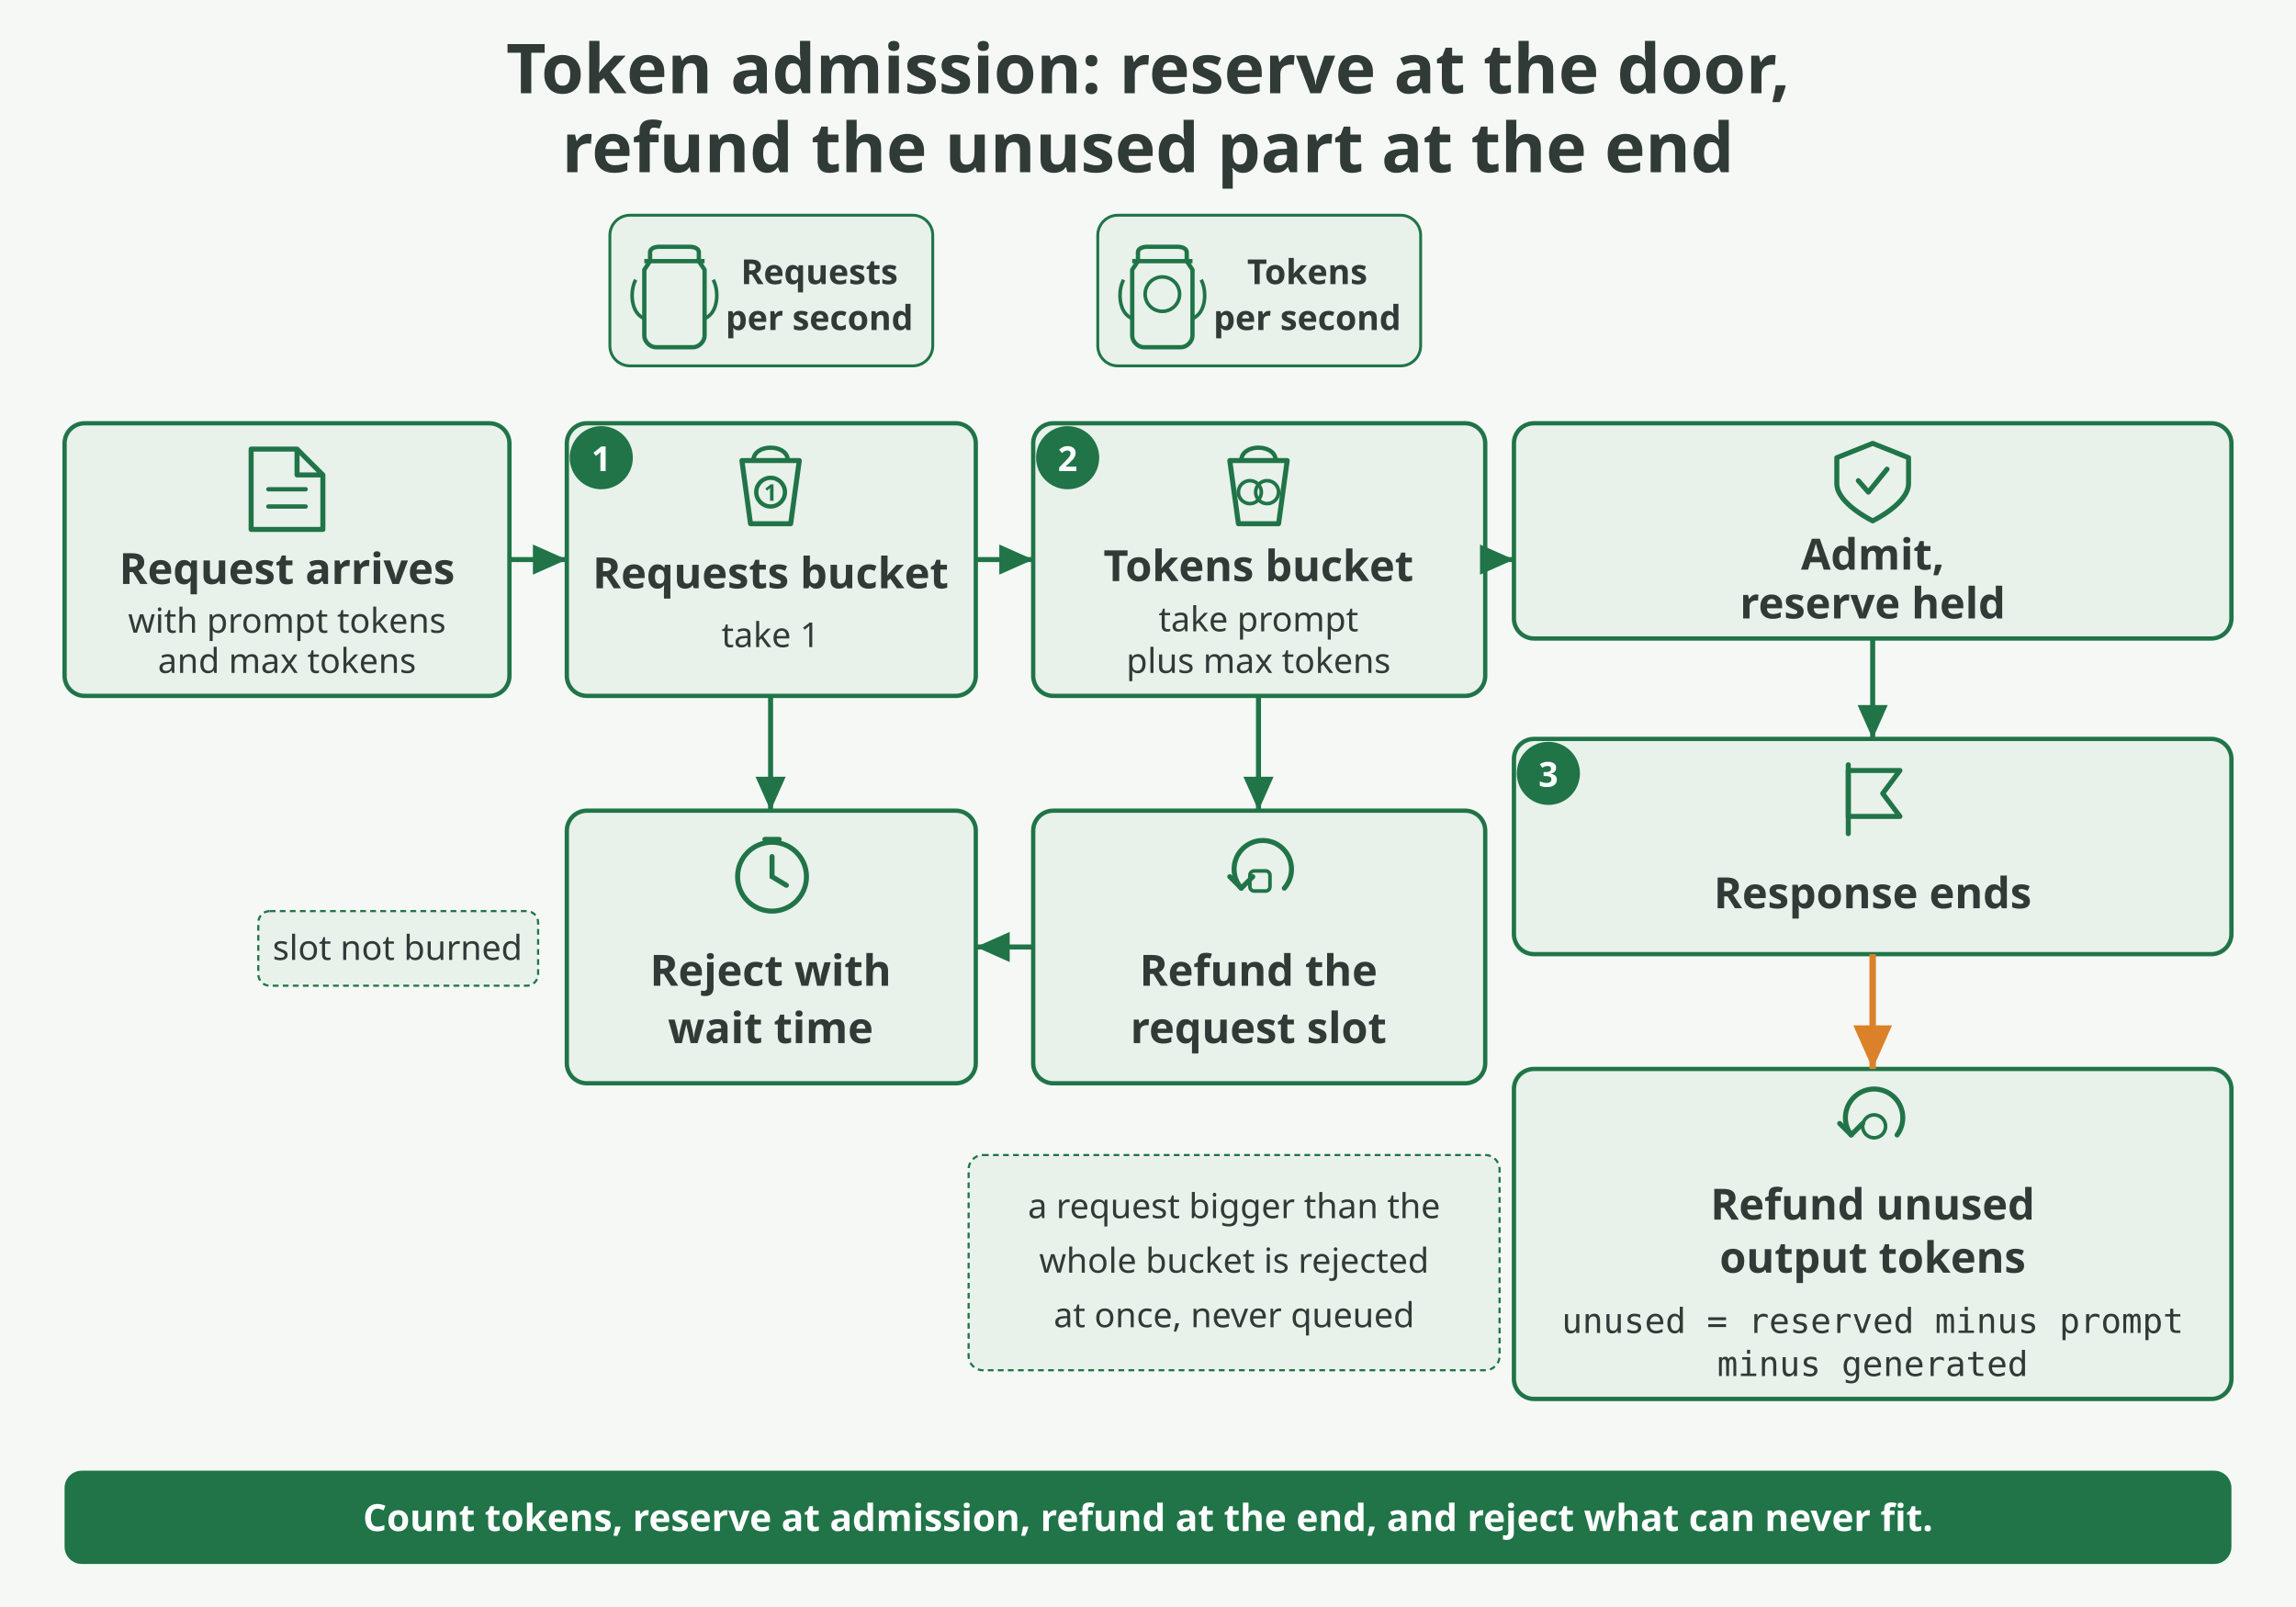
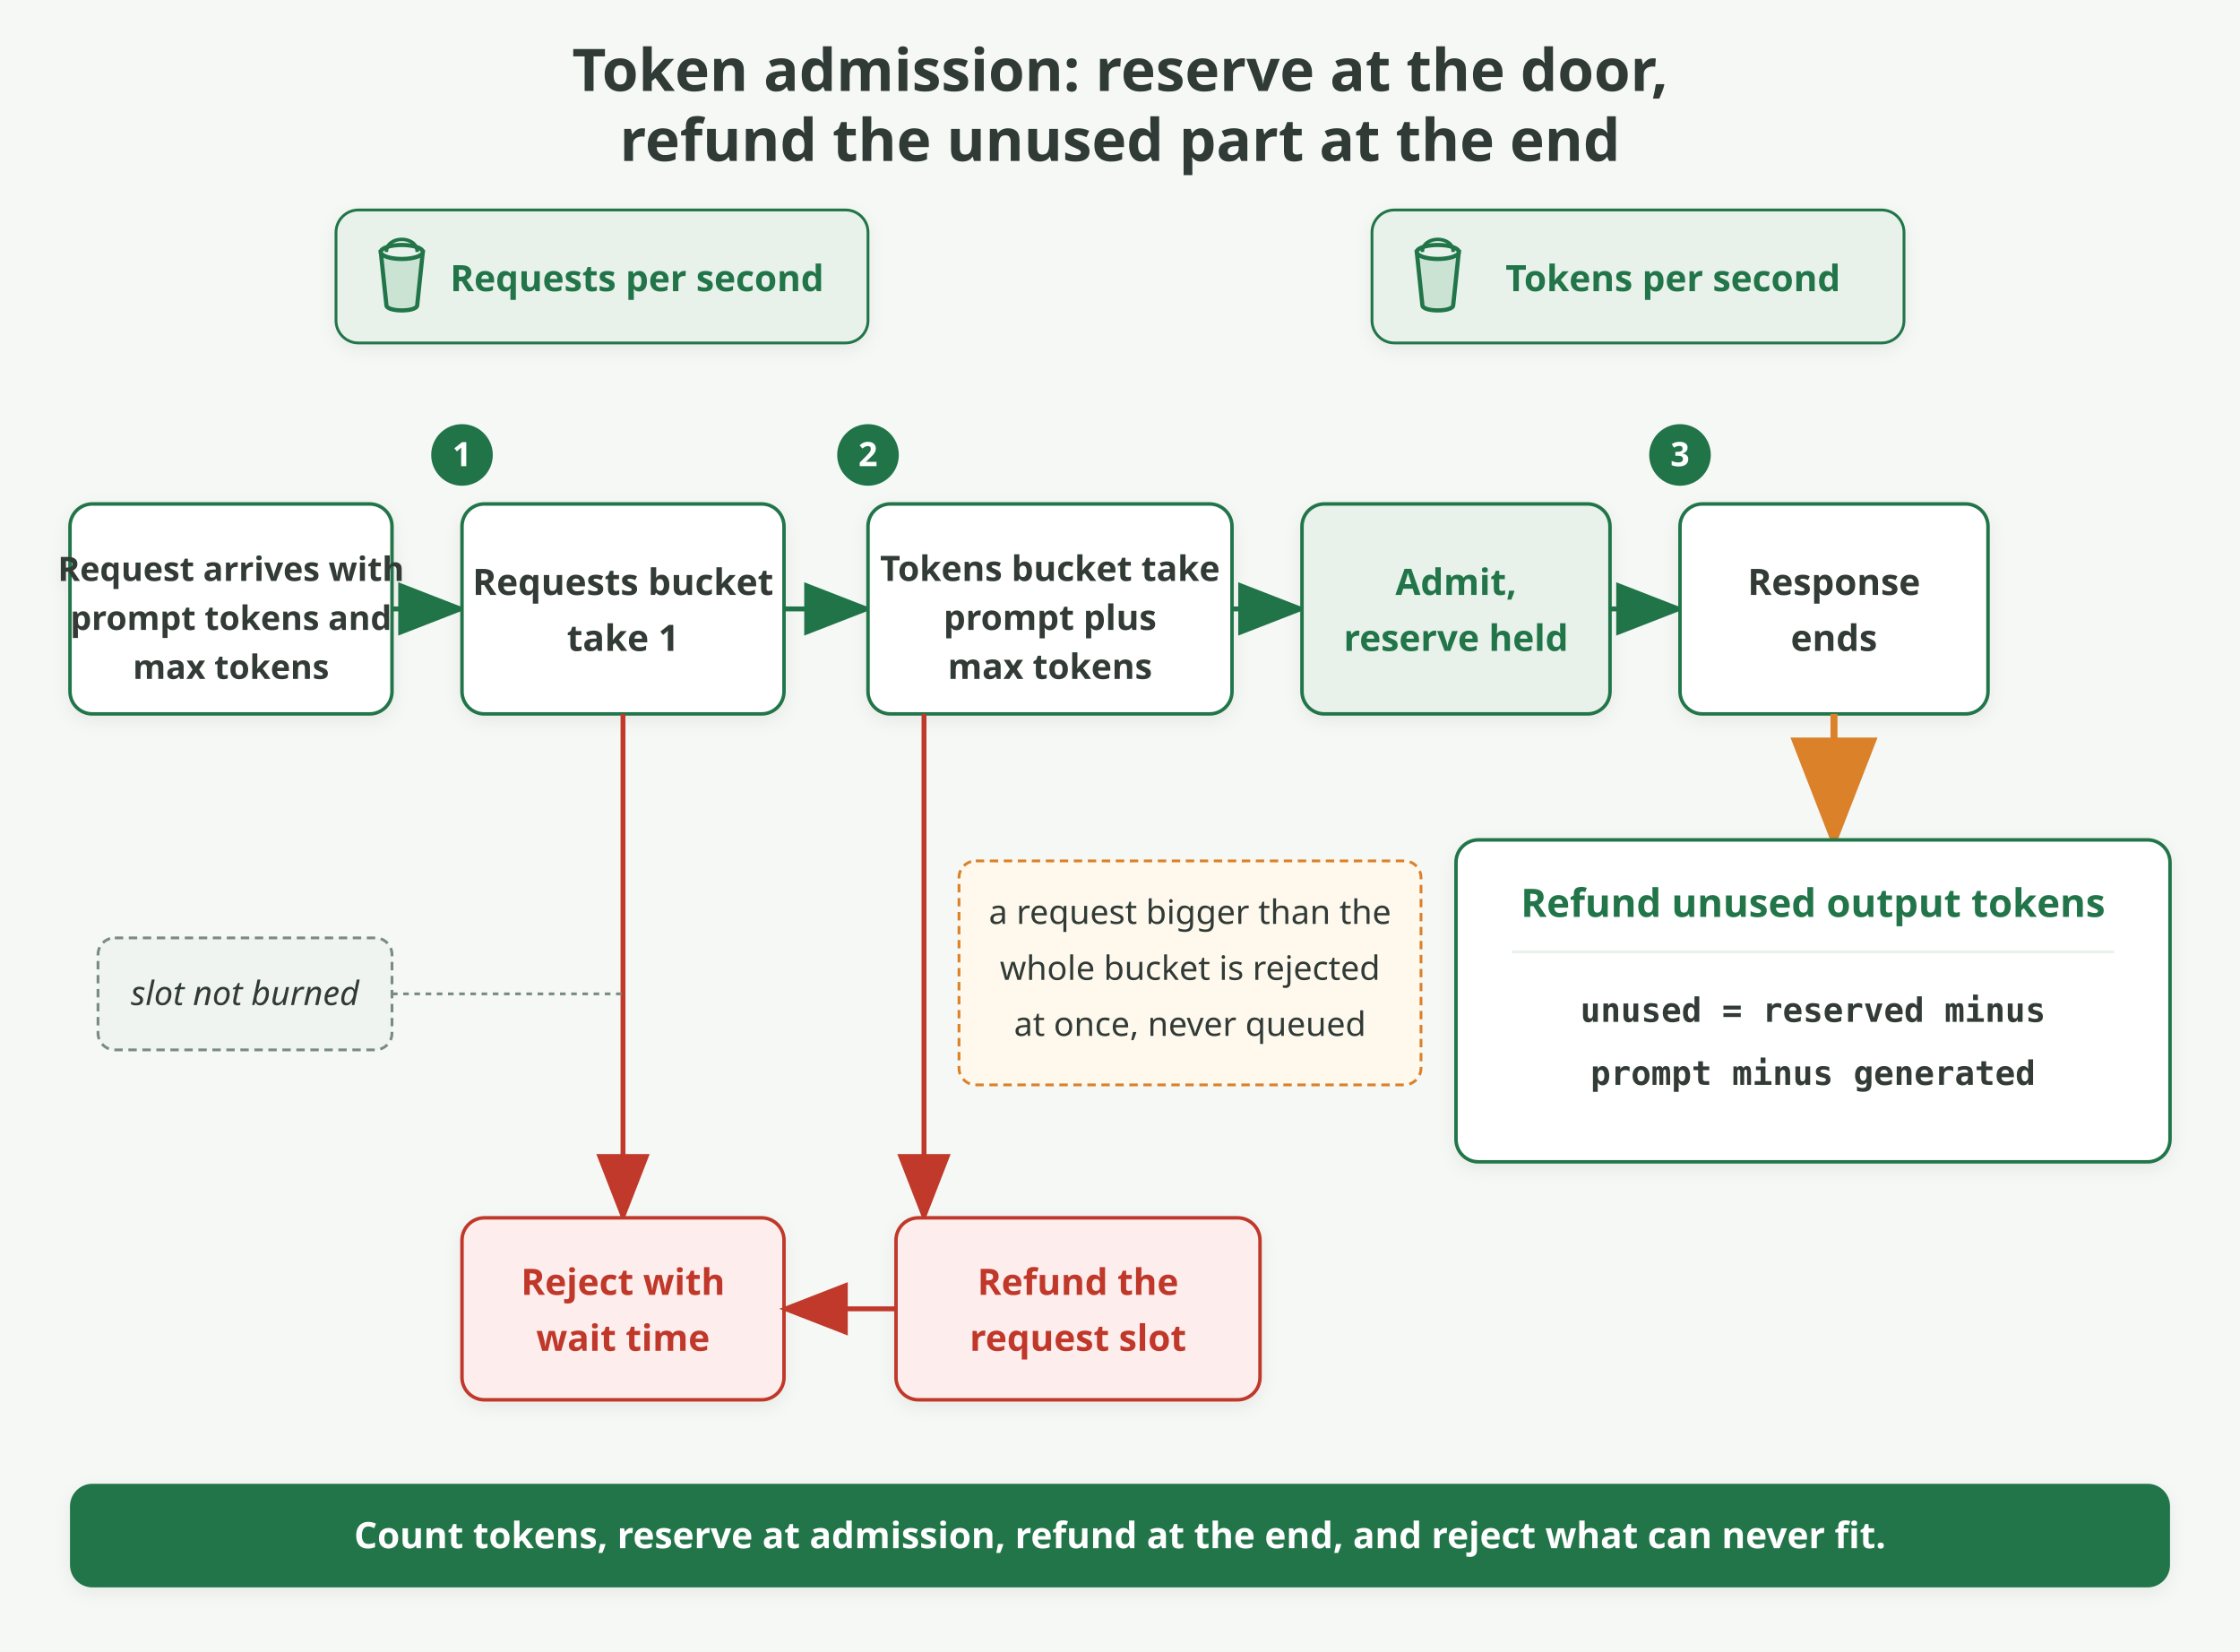
- <svg xmlns="http://www.w3.org/2000/svg" viewBox="0 0 1600 1120" width="1600" height="1120">
+ <svg xmlns="http://www.w3.org/2000/svg" viewBox="0 0 1600 1180" width="1600" height="1180">
  <defs>
-     <marker id="arrow" viewBox="0 0 12 12" refX="10" refY="6" markerWidth="9" markerHeight="9" orient="auto-start-reverse">
-       <path d="M 1 2 L 10 6 L 1 10 Z" fill="#207448" />
+     <marker id="arrow-green" viewBox="0 0 18 18" refX="16" refY="9" markerWidth="14" markerHeight="14" orient="auto-start-reverse">
+       <path d="M 0 2 L 18 9 L 0 16 z" fill="#207448" />
    </marker>
-     <marker id="arrow-orange" viewBox="0 0 12 12" refX="10" refY="6" markerWidth="9" markerHeight="9" orient="auto-start-reverse">
-       <path d="M 1 2 L 10 6 L 1 10 Z" fill="#db8129" />
+     <marker id="arrow-red" viewBox="0 0 18 18" refX="16" refY="9" markerWidth="14" markerHeight="14" orient="auto-start-reverse">
+       <path d="M 0 2 L 18 9 L 0 16 z" fill="#c0392b" />
    </marker>
+     <marker id="arrow-orange" viewBox="0 0 18 18" refX="16" refY="9" markerWidth="16" markerHeight="16" orient="auto-start-reverse">
+       <path d="M 0 2 L 18 9 L 0 16 z" fill="#db8129" />
+     </marker>
+     <filter id="card-shadow" x="-4%" y="-6%" width="108%" height="116%" filterUnits="userSpaceOnUse">
+       <feDropShadow dx="0" dy="4" stdDeviation="6" flood-color="#000000" flood-opacity="0.06" />
+     </filter>
  </defs>
-   <rect width="1600" height="1120" fill="#f5f8f5" />
-   <text x="800" y="65" font-family="sans-serif" font-size="48" font-weight="bold" fill="#303a36" text-anchor="middle">Token admission: reserve at the door,</text>
-   <text x="800" y="120" font-family="sans-serif" font-size="48" font-weight="bold" fill="#303a36" text-anchor="middle">refund the unused part at the end</text>
-   <g transform="translate(425, 150)">
-     <rect x="0" y="0" width="225" height="105" rx="14" fill="#e8f1ea" stroke="#207448" stroke-width="2" />
-     <path d="M 28 32 L 28 26 C 28 22 34 22 34 22 L 56 22 C 56 22 62 22 62 26 L 62 32 L 66 38 L 66 84 C 66 88 62 92 58 92 L 32 92 C 28 92 24 88 24 84 L 24 38 Z" fill="none" stroke="#207448" stroke-width="3" stroke-linejoin="round" />
-     <line x1="24" y1="32" x2="66" y2="32" stroke="#207448" stroke-width="3" />
-     <path d="M 18 45 C 14 52 14 68 24 72" fill="none" stroke="#207448" stroke-width="2.5" />
-     <path d="M 72 45 C 76 52 76 68 66 72" fill="none" stroke="#207448" stroke-width="2.5" />
-     <text x="146" y="48" font-family="sans-serif" font-size="24" font-weight="bold" fill="#303a36" text-anchor="middle">Requests</text>
-     <text x="146" y="80" font-family="sans-serif" font-size="24" font-weight="bold" fill="#303a36" text-anchor="middle">per second</text>
+   <rect width="1600" height="1180" fill="#f5f8f5" />
+   <text x="800" y="65" font-family="system-ui, sans-serif" font-size="42" font-weight="bold" fill="#303a36" text-anchor="middle">Token admission: reserve at the door,</text>
+   <text x="800" y="115" font-family="system-ui, sans-serif" font-size="42" font-weight="bold" fill="#303a36" text-anchor="middle">refund the unused part at the end</text>
+   <g filter="url(#card-shadow)">
+     <rect x="240" y="150" width="380" height="95" rx="16" fill="#e8f1ea" stroke="#207448" stroke-width="2" />
+     <path d="M 272 180 L 302 180 L 298 218 C 298 223, 276 223, 276 218 Z" fill="#cbe3d3" stroke="#207448" stroke-width="3" />
+     <ellipse cx="287" cy="180" rx="15" ry="5" fill="#e8f1ea" stroke="#207448" stroke-width="3" />
+     <path d="M 276 180 C 276 168, 298 168, 298 180" fill="none" stroke="#207448" stroke-width="2.5" />
+     <text x="455" y="208" font-family="system-ui, sans-serif" font-size="26" font-weight="bold" fill="#207448" text-anchor="middle">Requests per second</text>
  </g>
-   <g transform="translate(765, 150)">
-     <rect x="0" y="0" width="225" height="105" rx="14" fill="#e8f1ea" stroke="#207448" stroke-width="2" />
-     <path d="M 28 32 L 28 26 C 28 22 34 22 34 22 L 56 22 C 56 22 62 22 62 26 L 62 32 L 66 38 L 66 84 C 66 88 62 92 58 92 L 32 92 C 28 92 24 88 24 84 L 24 38 Z" fill="none" stroke="#207448" stroke-width="3" stroke-linejoin="round" />
-     <line x1="24" y1="32" x2="66" y2="32" stroke="#207448" stroke-width="3" />
-     <circle cx="45" cy="55" r="12" fill="none" stroke="#207448" stroke-width="2.5" />
-     <path d="M 18 45 C 14 52 14 68 24 72" fill="none" stroke="#207448" stroke-width="2.5" />
-     <path d="M 72 45 C 76 52 76 68 66 72" fill="none" stroke="#207448" stroke-width="2.5" />
-     <text x="146" y="48" font-family="sans-serif" font-size="24" font-weight="bold" fill="#303a36" text-anchor="middle">Tokens</text>
-     <text x="146" y="80" font-family="sans-serif" font-size="24" font-weight="bold" fill="#303a36" text-anchor="middle">per second</text>
+   <g filter="url(#card-shadow)">
+     <rect x="980" y="150" width="380" height="95" rx="16" fill="#e8f1ea" stroke="#207448" stroke-width="2" />
+     <path d="M 1012 180 L 1042 180 L 1038 218 C 1038 223, 1016 223, 1016 218 Z" fill="#cbe3d3" stroke="#207448" stroke-width="3" />
+     <ellipse cx="1027" cy="180" rx="15" ry="5" fill="#e8f1ea" stroke="#207448" stroke-width="3" />
+     <path d="M 1016 180 C 1016 168, 1038 168, 1038 180" fill="none" stroke="#207448" stroke-width="2.5" />
+     <text x="1195" y="208" font-family="system-ui, sans-serif" font-size="26" font-weight="bold" fill="#207448" text-anchor="middle">Tokens per second</text>
  </g>
-   <g transform="translate(45, 295)">
-     <rect x="0" y="0" width="310" height="190" rx="14" fill="#e8f1ea" stroke="#207448" stroke-width="3" />
-     <g transform="translate(130, 18)">
-       <path d="M 0 0 L 32 0 L 50 18 L 50 56 L 0 56 Z" fill="none" stroke="#207448" stroke-width="3.5" stroke-linejoin="round" />
-       <path d="M 32 0 L 32 18 L 50 18" fill="none" stroke="#207448" stroke-width="3.5" stroke-linejoin="round" />
-       <line x1="12" y1="28" x2="38" y2="28" stroke="#207448" stroke-width="3" stroke-linecap="round" />
-       <line x1="12" y1="40" x2="38" y2="40" stroke="#207448" stroke-width="3" stroke-linecap="round" />
-     </g>
-     <text x="155" y="112" font-family="sans-serif" font-size="30" font-weight="bold" fill="#303a36" text-anchor="middle">Request arrives</text>
-     <text x="155" y="146" font-family="sans-serif" font-size="24" fill="#303a36" text-anchor="middle">with prompt tokens</text>
-     <text x="155" y="174" font-family="sans-serif" font-size="24" fill="#303a36" text-anchor="middle">and max tokens</text>
+   <g filter="url(#card-shadow)">
+     <rect x="50" y="360" width="230" height="150" rx="16" fill="#ffffff" stroke="#207448" stroke-width="2.5" />
+     <text x="165" y="415" font-family="system-ui, sans-serif" font-size="24" font-weight="bold" fill="#303a36" text-anchor="middle">Request arrives with</text>
+     <text x="165" y="450" font-family="system-ui, sans-serif" font-size="24" font-weight="bold" fill="#303a36" text-anchor="middle">prompt tokens and</text>
+     <text x="165" y="485" font-family="system-ui, sans-serif" font-size="24" font-weight="bold" fill="#303a36" text-anchor="middle">max tokens</text>
  </g>
-   <g transform="translate(395, 295)">
-     <rect x="0" y="0" width="285" height="190" rx="14" fill="#e8f1ea" stroke="#207448" stroke-width="3" />
-     <g transform="translate(118, 18)">
-       <path d="M 4 8 L 44 8 L 38 52 L 10 52 Z" fill="none" stroke="#207448" stroke-width="3.5" stroke-linejoin="round" />
-       <path d="M 12 8 C 12 -4 36 -4 36 8" fill="none" stroke="#207448" stroke-width="3" stroke-linecap="round" />
-       <circle cx="24" cy="30" r="10" fill="none" stroke="#207448" stroke-width="3" />
-       <text x="24" y="36" font-family="sans-serif" font-size="16" font-weight="bold" fill="#207448" text-anchor="middle">1</text>
-     </g>
-     <text x="142" y="115" font-family="sans-serif" font-size="30" font-weight="bold" fill="#303a36" text-anchor="middle">Requests bucket</text>
-     <text x="142" y="156" font-family="sans-serif" font-size="24" fill="#303a36" text-anchor="middle">take 1</text>
-     <circle cx="24" cy="24" r="22" fill="#207448" />
-     <text x="24" y="24" font-family="sans-serif" font-size="24" font-weight="bold" fill="#ffffff" text-anchor="middle" dominant-baseline="central">1</text>
+   <path d="M 280 435 L 328 435" stroke="#207448" stroke-width="3.5" marker-end="url(#arrow-green)" fill="none" />
+   <circle cx="330" cy="325" r="22" fill="#207448" />
+   <text x="330" y="333" font-family="system-ui, sans-serif" font-size="24" font-weight="bold" fill="#ffffff" text-anchor="middle">1</text>
+   <g filter="url(#card-shadow)">
+     <rect x="330" y="360" width="230" height="150" rx="16" fill="#ffffff" stroke="#207448" stroke-width="2.5" />
+     <text x="445" y="425" font-family="system-ui, sans-serif" font-size="26" font-weight="bold" fill="#303a36" text-anchor="middle">Requests bucket</text>
+     <text x="445" y="465" font-family="system-ui, sans-serif" font-size="26" font-weight="bold" fill="#303a36" text-anchor="middle">take 1</text>
  </g>
-   <g transform="translate(720, 295)">
-     <rect x="0" y="0" width="315" height="190" rx="14" fill="#e8f1ea" stroke="#207448" stroke-width="3" />
-     <g transform="translate(133, 18)">
-       <path d="M 4 8 L 44 8 L 38 52 L 10 52 Z" fill="none" stroke="#207448" stroke-width="3.5" stroke-linejoin="round" />
-       <path d="M 12 8 C 12 -4 36 -4 36 8" fill="none" stroke="#207448" stroke-width="3" stroke-linecap="round" />
-       <circle cx="18" cy="30" r="8" fill="none" stroke="#207448" stroke-width="2.5" />
-       <circle cx="30" cy="30" r="8" fill="none" stroke="#207448" stroke-width="2.5" />
-     </g>
-     <text x="157" y="110" font-family="sans-serif" font-size="30" font-weight="bold" fill="#303a36" text-anchor="middle">Tokens bucket</text>
-     <text x="157" y="145" font-family="sans-serif" font-size="24" fill="#303a36" text-anchor="middle">take prompt</text>
-     <text x="157" y="174" font-family="sans-serif" font-size="24" fill="#303a36" text-anchor="middle">plus max tokens</text>
-     <circle cx="24" cy="24" r="22" fill="#207448" />
-     <text x="24" y="24" font-family="sans-serif" font-size="24" font-weight="bold" fill="#ffffff" text-anchor="middle" dominant-baseline="central">2</text>
+   <path d="M 560 435 L 618 435" stroke="#207448" stroke-width="3.5" marker-end="url(#arrow-green)" fill="none" />
+   <circle cx="620" cy="325" r="22" fill="#207448" />
+   <text x="620" y="333" font-family="system-ui, sans-serif" font-size="24" font-weight="bold" fill="#ffffff" text-anchor="middle">2</text>
+   <g filter="url(#card-shadow)">
+     <rect x="620" y="360" width="260" height="150" rx="16" fill="#ffffff" stroke="#207448" stroke-width="2.5" />
+     <text x="750" y="415" font-family="system-ui, sans-serif" font-size="25" font-weight="bold" fill="#303a36" text-anchor="middle">Tokens bucket take</text>
+     <text x="750" y="450" font-family="system-ui, sans-serif" font-size="25" font-weight="bold" fill="#303a36" text-anchor="middle">prompt plus</text>
+     <text x="750" y="485" font-family="system-ui, sans-serif" font-size="25" font-weight="bold" fill="#303a36" text-anchor="middle">max tokens</text>
  </g>
-   <g transform="translate(1055, 295)">
-     <rect x="0" y="0" width="500" height="150" rx="14" fill="#e8f1ea" stroke="#207448" stroke-width="3" />
-     <g transform="translate(225, 14)">
-       <path d="M 25 0 L 50 10 L 50 28 C 50 42 25 54 25 54 C 25 54 0 42 0 28 L 0 10 Z" fill="none" stroke="#207448" stroke-width="3.5" stroke-linejoin="round" />
-       <path d="M 15 26 L 22 34 L 35 18" fill="none" stroke="#207448" stroke-width="3.5" stroke-linecap="round" stroke-linejoin="round" />
-     </g>
-     <text x="250" y="102" font-family="sans-serif" font-size="30" font-weight="bold" fill="#303a36" text-anchor="middle">Admit,</text>
-     <text x="250" y="136" font-family="sans-serif" font-size="30" font-weight="bold" fill="#303a36" text-anchor="middle">reserve held</text>
+   <path d="M 880 435 L 928 435" stroke="#207448" stroke-width="3.5" marker-end="url(#arrow-green)" fill="none" />
+   <g filter="url(#card-shadow)">
+     <rect x="930" y="360" width="220" height="150" rx="16" fill="#e8f1ea" stroke="#207448" stroke-width="2.5" />
+     <text x="1040" y="425" font-family="system-ui, sans-serif" font-size="26" font-weight="bold" fill="#207448" text-anchor="middle">Admit,</text>
+     <text x="1040" y="465" font-family="system-ui, sans-serif" font-size="26" font-weight="bold" fill="#207448" text-anchor="middle">reserve held</text>
  </g>
-   <g transform="translate(395, 565)">
-     <rect x="0" y="0" width="285" height="190" rx="14" fill="#e8f1ea" stroke="#207448" stroke-width="3" />
-     <g transform="translate(118, 18)">
-       <circle cx="25" cy="28" r="24" fill="none" stroke="#207448" stroke-width="3.5" />
-       <polyline points="25,14 25,28 35,34" fill="none" stroke="#207448" stroke-width="3.5" stroke-linecap="round" />
-       <line x1="20" y1="2" x2="30" y2="2" stroke="#207448" stroke-width="3.5" stroke-linecap="round" />
-     </g>
-     <text x="142" y="122" font-family="sans-serif" font-size="30" font-weight="bold" fill="#303a36" text-anchor="middle">Reject with</text>
-     <text x="142" y="162" font-family="sans-serif" font-size="30" font-weight="bold" fill="#303a36" text-anchor="middle">wait time</text>
+   <path d="M 1150 435 L 1198 435" stroke="#207448" stroke-width="3.5" marker-end="url(#arrow-green)" fill="none" />
+   <circle cx="1200" cy="325" r="22" fill="#207448" />
+   <text x="1200" y="333" font-family="system-ui, sans-serif" font-size="24" font-weight="bold" fill="#ffffff" text-anchor="middle">3</text>
+   <g filter="url(#card-shadow)">
+     <rect x="1200" y="360" width="220" height="150" rx="16" fill="#ffffff" stroke="#207448" stroke-width="2.5" />
+     <text x="1310" y="425" font-family="system-ui, sans-serif" font-size="26" font-weight="bold" fill="#303a36" text-anchor="middle">Response</text>
+     <text x="1310" y="465" font-family="system-ui, sans-serif" font-size="26" font-weight="bold" fill="#303a36" text-anchor="middle">ends</text>
  </g>
-   <g transform="translate(180, 635)">
-     <rect x="0" y="0" width="195" height="52" rx="8" fill="#e8f1ea" stroke="#207448" stroke-width="1.5" stroke-dasharray="4 3" />
-     <text x="97" y="34" font-family="sans-serif" font-size="24" fill="#303a36" text-anchor="middle">slot not burned</text>
+   <path d="M 1310 510 L 1310 598" stroke="#db8129" stroke-width="5" marker-end="url(#arrow-orange)" fill="none" />
+   <g filter="url(#card-shadow)">
+     <rect x="1040" y="600" width="510" height="230" rx="16" fill="#ffffff" stroke="#207448" stroke-width="2.5" />
+     <text x="1295" y="655" font-family="system-ui, sans-serif" font-size="28" font-weight="bold" fill="#207448" text-anchor="middle">Refund unused output tokens</text>
+     <line x1="1080" y1="680" x2="1510" y2="680" stroke="#e8f1ea" stroke-width="2" />
+     <text x="1295" y="730" font-family="monospace" font-size="24" font-weight="bold" fill="#303a36" text-anchor="middle">unused = reserved minus</text>
+     <text x="1295" y="775" font-family="monospace" font-size="24" font-weight="bold" fill="#303a36" text-anchor="middle">prompt minus generated</text>
  </g>
-   <g transform="translate(720, 565)">
-     <rect x="0" y="0" width="315" height="190" rx="14" fill="#e8f1ea" stroke="#207448" stroke-width="3" />
-     <g transform="translate(133, 18)">
-       <path d="M 12 36 A 20 20 0 1 1 42 36" fill="none" stroke="#207448" stroke-width="3.5" stroke-linecap="round" />
-       <polyline points="4,28 12,36 20,28" fill="none" stroke="#207448" stroke-width="3.5" stroke-linecap="round" stroke-linejoin="round" />
-       <rect x="18" y="24" width="14" height="14" rx="3" fill="none" stroke="#207448" stroke-width="2.5" />
-     </g>
-     <text x="157" y="122" font-family="sans-serif" font-size="30" font-weight="bold" fill="#303a36" text-anchor="middle">Refund the</text>
-     <text x="157" y="162" font-family="sans-serif" font-size="30" font-weight="bold" fill="#303a36" text-anchor="middle">request slot</text>
+   <path d="M 445 510 L 445 868" stroke="#c0392b" stroke-width="3.5" marker-end="url(#arrow-red)" fill="none" />
+   <g>
+     <rect x="70" y="670" width="210" height="80" rx="12" fill="#f0f4f1" stroke="#7a8c82" stroke-width="2" stroke-dasharray="6,4" />
+     <text x="175" y="718" font-family="system-ui, sans-serif" font-size="24" font-style="italic" fill="#303a36" text-anchor="middle">slot not burned</text>
+     <path d="M 280 710 L 445 710" stroke="#7a8c82" stroke-width="2" stroke-dasharray="4,4" fill="none" />
  </g>
-   <g transform="translate(675, 805)">
-     <rect x="0" y="0" width="370" height="150" rx="10" fill="#e8f1ea" stroke="#207448" stroke-width="1.5" stroke-dasharray="4 3" />
-     <text x="185" y="44" font-family="sans-serif" font-size="24" fill="#303a36" text-anchor="middle">a request bigger than the</text>
-     <text x="185" y="82" font-family="sans-serif" font-size="24" fill="#303a36" text-anchor="middle">whole bucket is rejected</text>
-     <text x="185" y="120" font-family="sans-serif" font-size="24" fill="#303a36" text-anchor="middle">at once, never queued</text>
+   <g filter="url(#card-shadow)">
+     <rect x="330" y="870" width="230" height="130" rx="16" fill="#fdeeed" stroke="#c0392b" stroke-width="2.5" />
+     <text x="445" y="925" font-family="system-ui, sans-serif" font-size="26" font-weight="bold" fill="#c0392b" text-anchor="middle">Reject with</text>
+     <text x="445" y="965" font-family="system-ui, sans-serif" font-size="26" font-weight="bold" fill="#c0392b" text-anchor="middle">wait time</text>
  </g>
-   <g transform="translate(1055, 515)">
-     <rect x="0" y="0" width="500" height="150" rx="14" fill="#e8f1ea" stroke="#207448" stroke-width="3" />
-     <g transform="translate(225, 14)">
-       <line x1="8" y1="4" x2="8" y2="52" stroke="#207448" stroke-width="3.5" stroke-linecap="round" />
-       <path d="M 8 8 L 44 8 L 32 24 L 44 40 L 8 40 Z" fill="none" stroke="#207448" stroke-width="3.5" stroke-linejoin="round" />
-     </g>
-     <text x="250" y="118" font-family="sans-serif" font-size="30" font-weight="bold" fill="#303a36" text-anchor="middle">Response ends</text>
-     <circle cx="24" cy="24" r="22" fill="#207448" />
-     <text x="24" y="24" font-family="sans-serif" font-size="24" font-weight="bold" fill="#ffffff" text-anchor="middle" dominant-baseline="central">3</text>
+   <path d="M 660 510 L 660 868" stroke="#c0392b" stroke-width="3.5" marker-end="url(#arrow-red)" fill="none" />
+   <g>
+     <rect x="685" y="615" width="330" height="160" rx="12" fill="#fff9ed" stroke="#db8129" stroke-width="2" stroke-dasharray="6,4" />
+     <text x="850" y="660" font-family="system-ui, sans-serif" font-size="24" fill="#303a36" text-anchor="middle">a request bigger than the</text>
+     <text x="850" y="700" font-family="system-ui, sans-serif" font-size="24" fill="#303a36" text-anchor="middle">whole bucket is rejected</text>
+     <text x="850" y="740" font-family="system-ui, sans-serif" font-size="24" fill="#303a36" text-anchor="middle">at once, never queued</text>
  </g>
-   <g transform="translate(1055, 745)">
-     <rect x="0" y="0" width="500" height="230" rx="14" fill="#e8f1ea" stroke="#207448" stroke-width="3" />
-     <g transform="translate(225, 14)">
-       <path d="M 10 32 A 20 20 0 1 1 42 32" fill="none" stroke="#207448" stroke-width="3.5" stroke-linecap="round" />
-       <polyline points="2,24 10,32 18,24" fill="none" stroke="#207448" stroke-width="3.5" stroke-linecap="round" stroke-linejoin="round" />
-       <circle cx="26" cy="26" r="8" fill="none" stroke="#207448" stroke-width="2.5" />
-     </g>
-     <text x="250" y="105" font-family="sans-serif" font-size="30" font-weight="bold" fill="#303a36" text-anchor="middle">Refund unused</text>
-     <text x="250" y="142" font-family="sans-serif" font-size="30" font-weight="bold" fill="#303a36" text-anchor="middle">output tokens</text>
-     <text x="250" y="184" font-family="monospace" font-size="24" fill="#303a36" text-anchor="middle">unused = reserved minus prompt</text>
-     <text x="250" y="214" font-family="monospace" font-size="24" fill="#303a36" text-anchor="middle">minus generated</text>
+   <g filter="url(#card-shadow)">
+     <rect x="640" y="870" width="260" height="130" rx="16" fill="#fdeeed" stroke="#c0392b" stroke-width="2.5" />
+     <text x="770" y="925" font-family="system-ui, sans-serif" font-size="26" font-weight="bold" fill="#c0392b" text-anchor="middle">Refund the</text>
+     <text x="770" y="965" font-family="system-ui, sans-serif" font-size="26" font-weight="bold" fill="#c0392b" text-anchor="middle">request slot</text>
  </g>
-   <line x1="355" y1="390" x2="395" y2="390" stroke="#207448" stroke-width="3.5" marker-end="url(#arrow)" />
-   <line x1="680" y1="390" x2="720" y2="390" stroke="#207448" stroke-width="3.5" marker-end="url(#arrow)" />
-   <line x1="1035" y1="390" x2="1055" y2="390" stroke="#207448" stroke-width="3.5" marker-end="url(#arrow)" />
-   <line x1="537" y1="485" x2="537" y2="565" stroke="#207448" stroke-width="3.5" marker-end="url(#arrow)" />
-   <line x1="877" y1="485" x2="877" y2="565" stroke="#207448" stroke-width="3.5" marker-end="url(#arrow)" />
-   <line x1="720" y1="660" x2="680" y2="660" stroke="#207448" stroke-width="3.5" marker-end="url(#arrow)" />
-   <line x1="1305" y1="445" x2="1305" y2="515" stroke="#207448" stroke-width="3.5" marker-end="url(#arrow)" />
-   <line x1="1305" y1="665" x2="1305" y2="745" stroke="#db8129" stroke-width="4.5" marker-end="url(#arrow-orange)" />
-   <g transform="translate(45, 1025)">
-     <rect x="0" y="0" width="1510" height="65" rx="12" fill="#207448" />
-     <text x="755" y="42" font-family="sans-serif" font-size="26" font-weight="bold" fill="#ffffff" text-anchor="middle">Count tokens, reserve at admission, refund at the end, and reject what can never fit.</text>
+   <path d="M 640 935 L 562 935" stroke="#c0392b" stroke-width="3.5" marker-end="url(#arrow-red)" fill="none" />
+   <g filter="url(#card-shadow)">
+     <rect x="50" y="1060" width="1500" height="74" rx="16" fill="#207448" />
+     <text x="800" y="1106" font-family="system-ui, sans-serif" font-size="26" font-weight="bold" fill="#ffffff" text-anchor="middle">Count tokens, reserve at admission, refund at the end, and reject what can never fit.</text>
  </g>
</svg>
